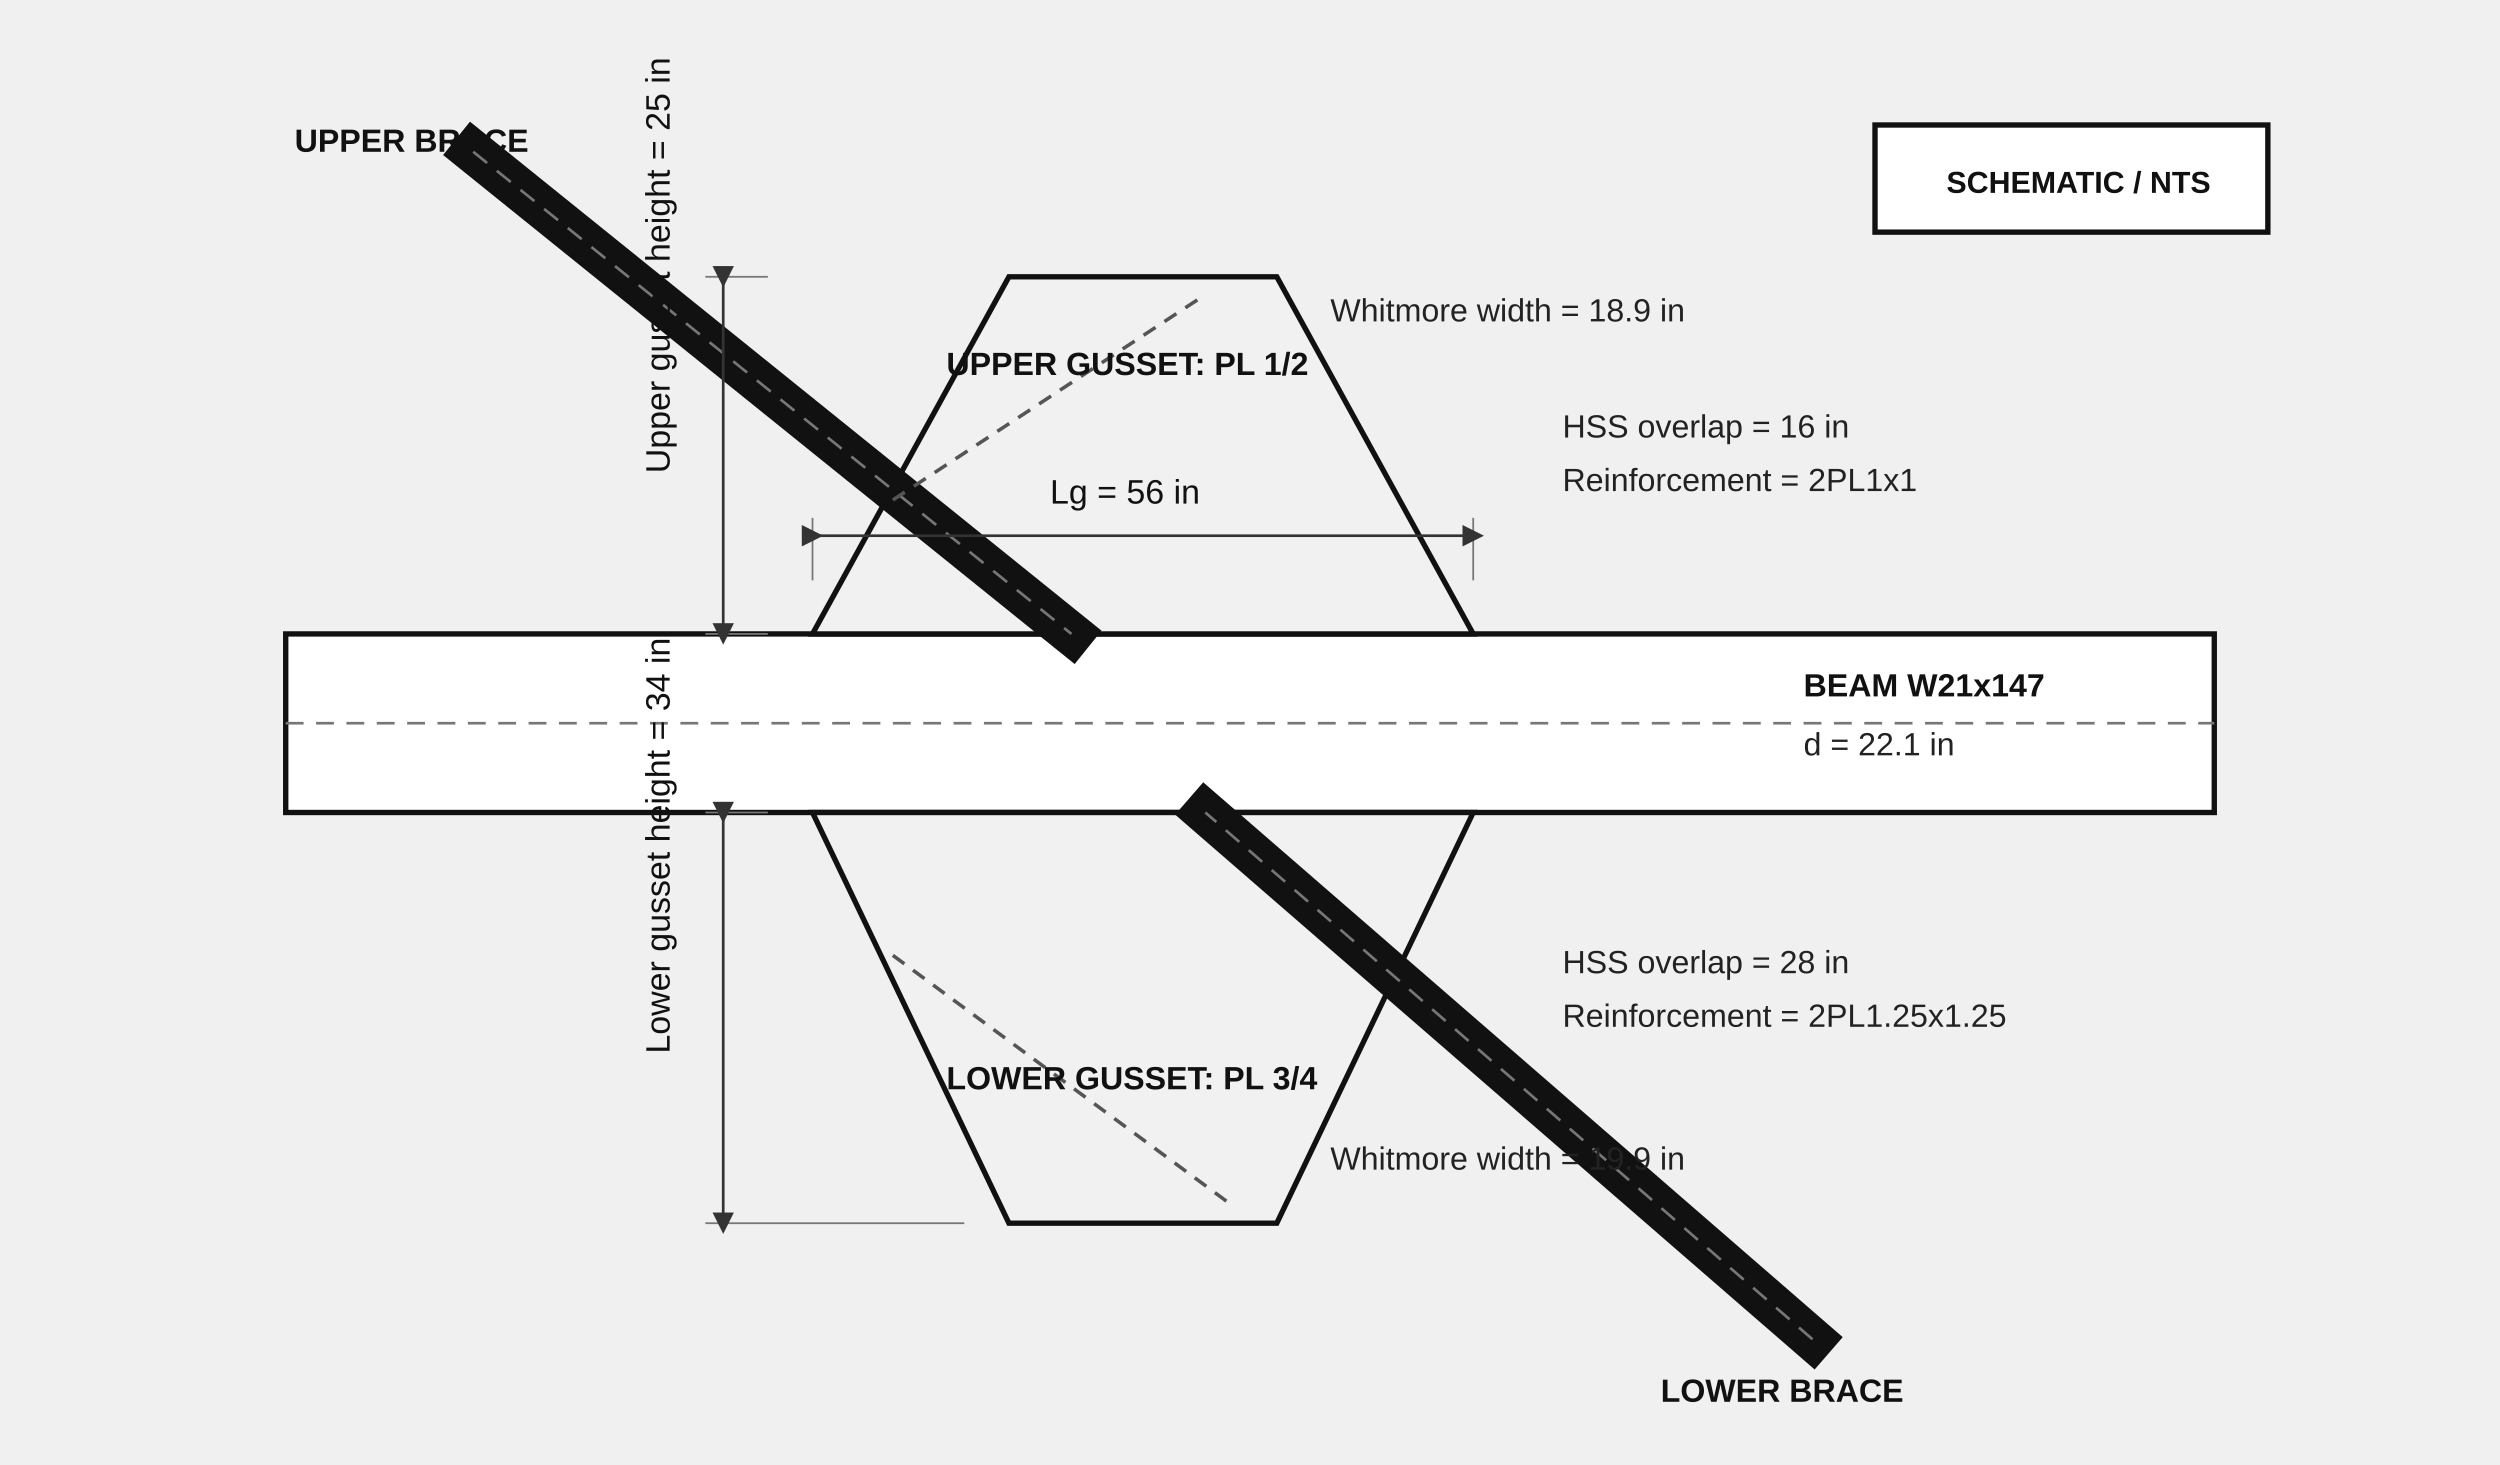
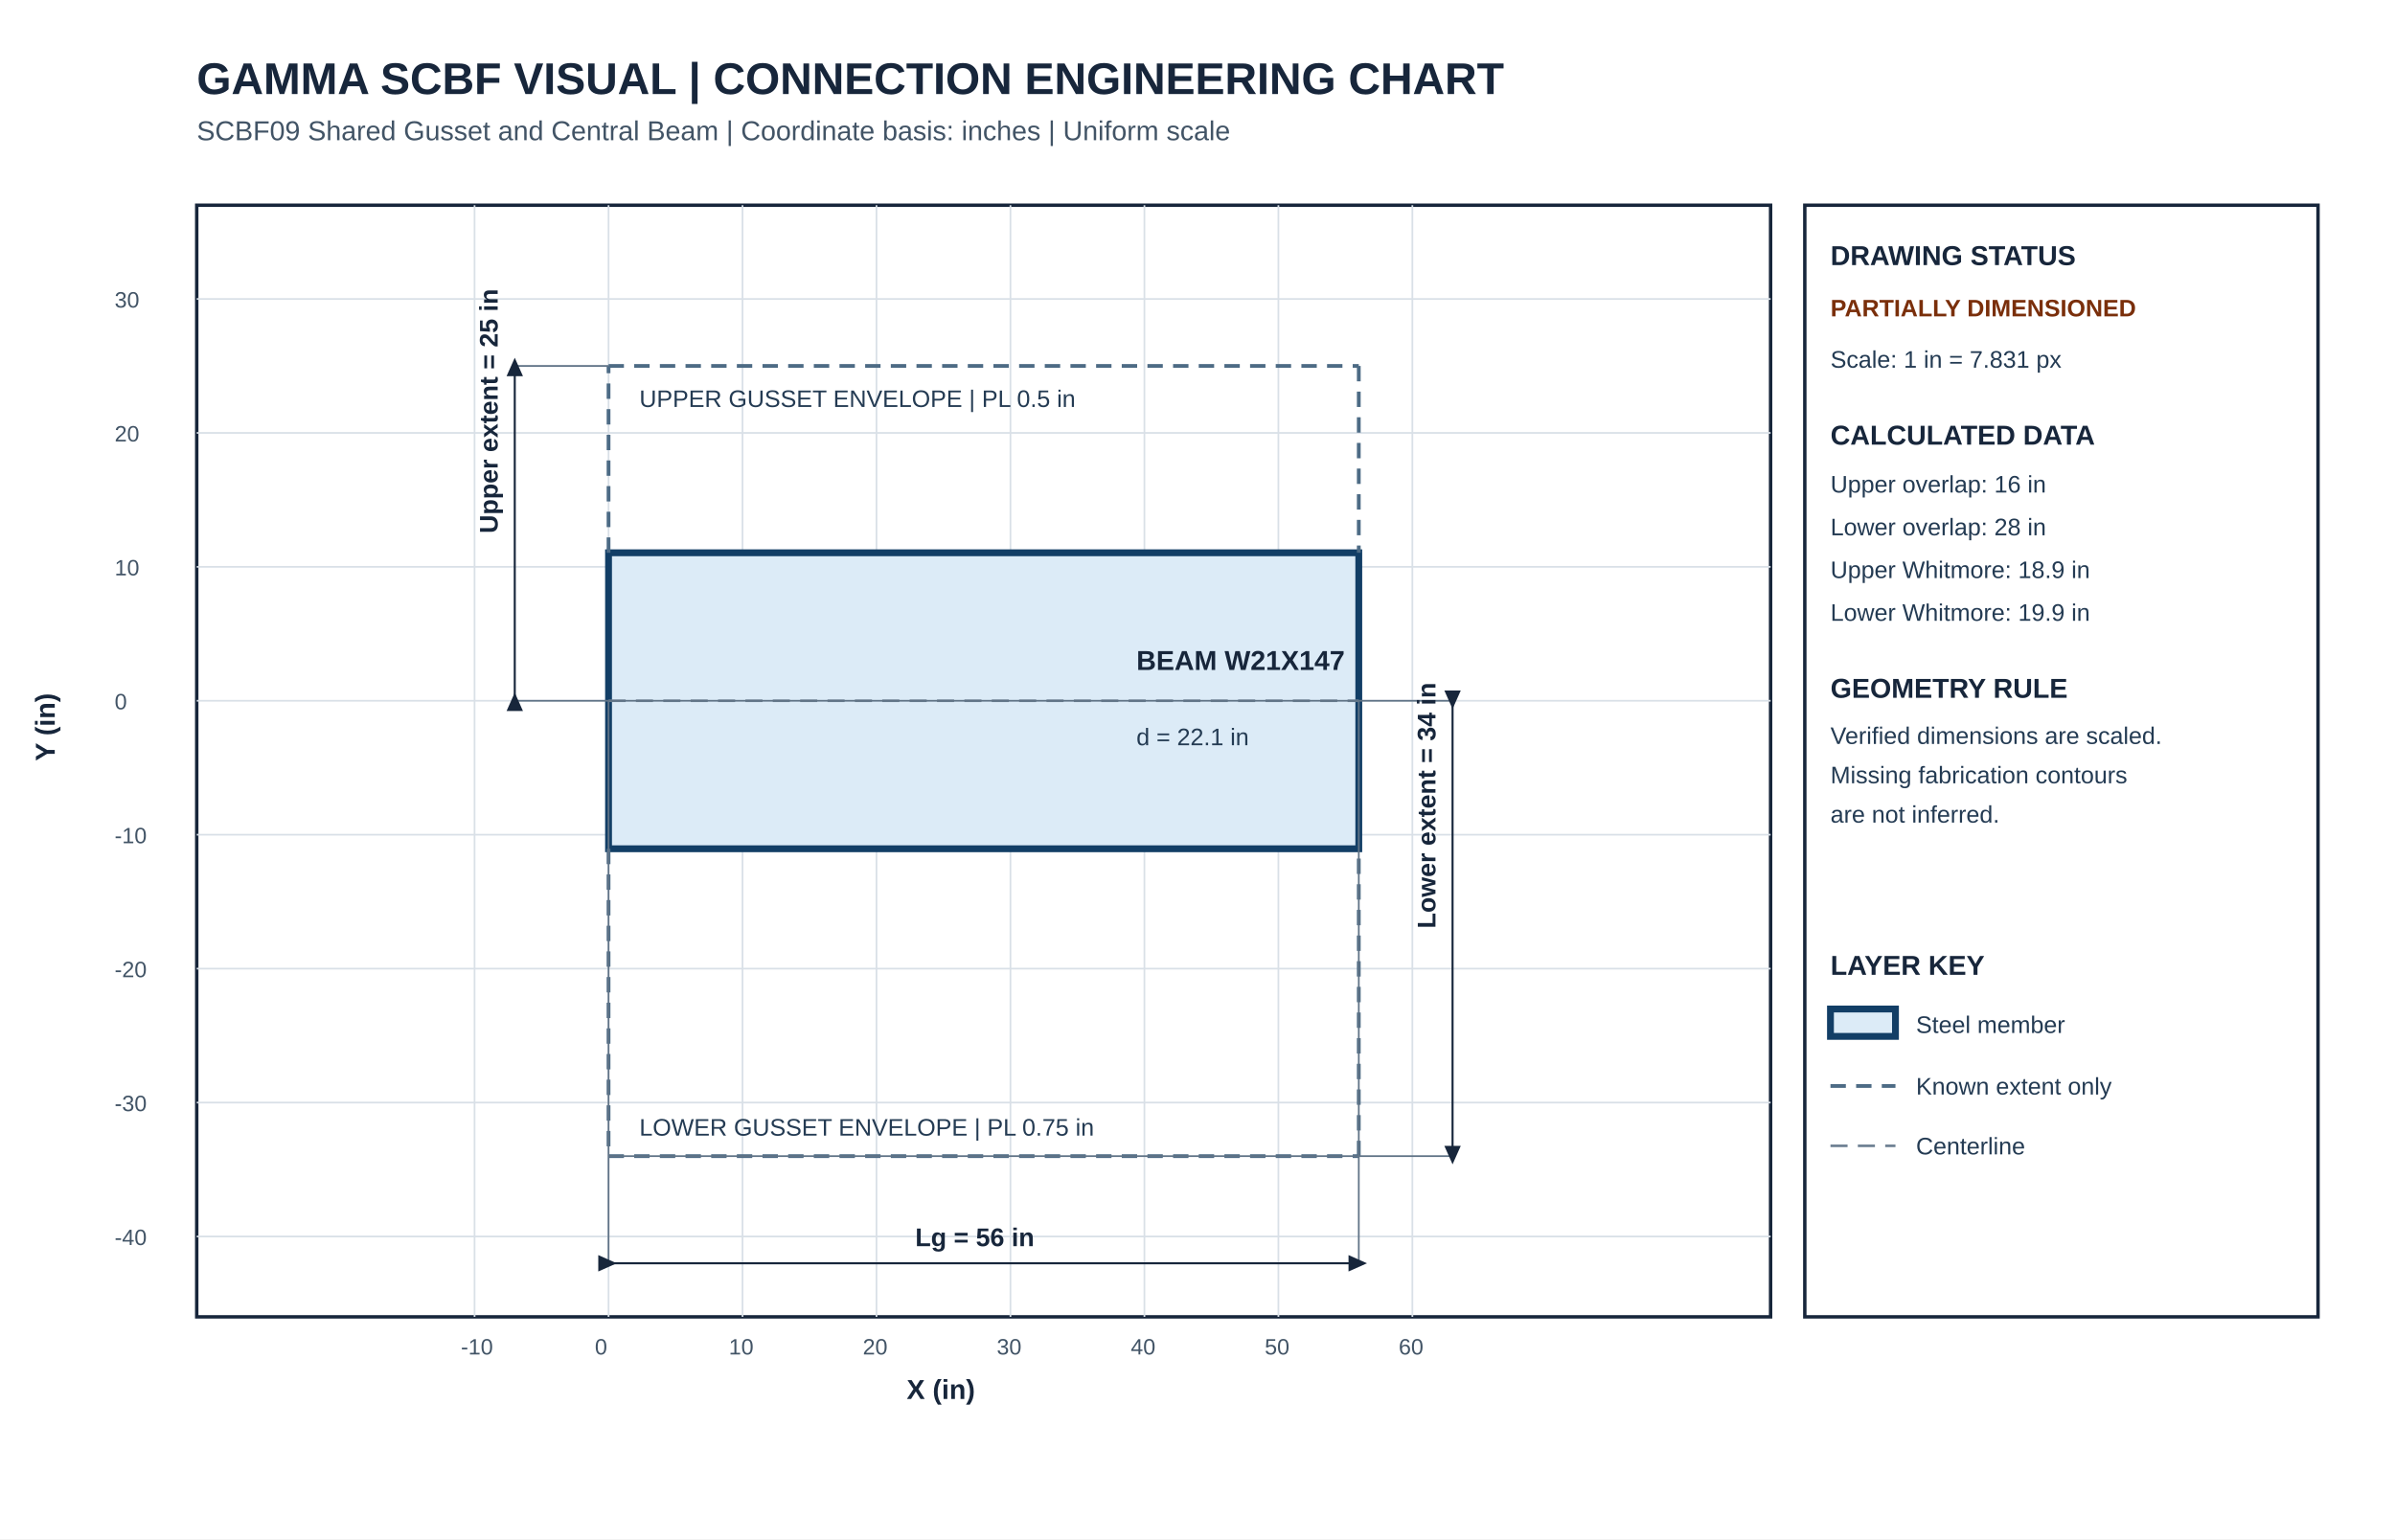
- <svg xmlns="http://www.w3.org/2000/svg" width="1400" height="820" viewBox="0 0 1400 820">
+ <svg xmlns="http://www.w3.org/2000/svg" width="1400" height="900" viewBox="0 0 1400 900">
  <defs>
-     <marker id="arrow" markerWidth="8" markerHeight="8" refX="4" refY="4" orient="auto">
-       <path d="M8,4 L0,0 L0,8 z" fill="#333" />
+     <marker id="arrow" markerWidth="9" markerHeight="9" refX="5" refY="4" orient="auto">
+       <path d="M9,4 L0,0 L0,8 z" fill="#17263b" />
    </marker>
-     <style>.outline{stroke:#111;stroke-width:3;fill:#fff}.member{stroke:#111;stroke-width:24;fill:none;stroke-linecap:square}.plate{stroke:#111;stroke-width:3;fill:#f1f1f1}.center{stroke:#777;stroke-width:1.5;stroke-dasharray:10 7;fill:none}.whitmore{stroke:#555;stroke-width:2;stroke-dasharray:8 6;fill:none}.dim{stroke:#333;stroke-width:1.5;fill:none;marker-start:url(#arrow);marker-end:url(#arrow)}.ext{stroke:#777;stroke-width:1}.small{font:18px Arial,sans-serif;fill:#222}.dimtxt{font:19px Arial,sans-serif;fill:#111}.tag{font:bold 18px Arial,sans-serif;fill:#111}.warn{font:bold 17px Arial,sans-serif;fill:#111}</style>
+     <pattern id="hatch" width="8" height="8" patternUnits="userSpaceOnUse" patternTransform="rotate(45)">
+       <line x1="0" y1="0" x2="0" y2="8" stroke="#b8c2cc" stroke-width="1" />
+     </pattern>
+     <style>.sheet{fill:#fff}.border{fill:none;stroke:#17263b;stroke-width:2}.grid{stroke:#d9e0e7;stroke-width:1}.member{stroke:#123e66;stroke-width:4;fill:#dcebf7}.envelope{stroke:#4d6b85;stroke-width:2.2;stroke-dasharray:9 6;fill:url(#hatch)}.center{stroke:#6c7f91;stroke-width:1.5;stroke-dasharray:10 6}.dim{stroke:#17263b;stroke-width:1.2;fill:none;marker-start:url(#arrow);marker-end:url(#arrow)}.ext{stroke:#607386;stroke-width:1}.title{font:bold 26px Arial,sans-serif;fill:#17263b}.subtitle{font:16px Arial,sans-serif;fill:#425466}.label{font:bold 16px Arial,sans-serif;fill:#17263b}.note{font:14px Arial,sans-serif;fill:#243b53}.tick{font:13px Arial,sans-serif;fill:#425466}.dimtxt{font:bold 15px Arial,sans-serif;fill:#17263b}.stamp{font:bold 14px Arial,sans-serif;fill:#7a2f0b}</style>
  </defs>
-   <rect x="160" y="355" width="1080" height="100" class="outline" />
-   <line x1="160" y1="405" x2="1240" y2="405" class="center" />
-   <text x="1010" y="390" class="tag">BEAM W21x147</text>
-   <text x="1010" y="423" class="small">d = 22.1 in</text>
-   <polygon points="455,355 565,155 715,155 825,355" class="plate" />
-   <polygon points="455,455 565,685 715,685 825,455" class="plate" />
-   <line x1="265" y1="85" x2="600" y2="355" class="member" />
-   <line x1="1015" y1="750" x2="675" y2="455" class="member" />
-   <line x1="265" y1="85" x2="600" y2="355" class="center" />
-   <line x1="1015" y1="750" x2="675" y2="455" class="center" />
-   <text x="165" y="85" class="tag">UPPER BRACE</text>
-   <text x="930" y="785" class="tag">LOWER BRACE</text>
-   <line x1="500" y1="280" x2="675" y2="165" class="whitmore" />
-   <line x1="500" y1="535" x2="690" y2="675" class="whitmore" />
-   <text x="745" y="180" class="small">Whitmore width = 18.9 in</text>
-   <text x="745" y="655" class="small">Whitmore width = 19.9 in</text>
-   <line x1="455" y1="325" x2="455" y2="290" class="ext" />
-   <line x1="825" y1="325" x2="825" y2="290" class="ext" />
-   <line x1="455" y1="300" x2="825" y2="300" class="dim" />
-   <text x="588" y="282" class="dimtxt">Lg = 56 in</text>
-   <line x1="430" y1="155" x2="395" y2="155" class="ext" />
-   <line x1="430" y1="355" x2="395" y2="355" class="ext" />
-   <line x1="405" y1="155" x2="405" y2="355" class="dim" />
-   <text x="375" y="265" transform="rotate(-90 375 265)" class="dimtxt">Upper gusset height = 25 in</text>
-   <line x1="430" y1="455" x2="395" y2="455" class="ext" />
-   <line x1="540" y1="685" x2="395" y2="685" class="ext" />
-   <line x1="405" y1="455" x2="405" y2="685" class="dim" />
-   <text x="375" y="590" transform="rotate(-90 375 590)" class="dimtxt">Lower gusset height = 34 in</text>
-   <text x="530" y="210" class="tag">UPPER GUSSET: PL 1/2</text>
-   <text x="530" y="610" class="tag">LOWER GUSSET: PL 3/4</text>
-   <text x="875" y="245" class="small">HSS overlap = 16 in</text>
-   <text x="875" y="275" class="small">Reinforcement = 2PL1x1</text>
-   <text x="875" y="545" class="small">HSS overlap = 28 in</text>
-   <text x="875" y="575" class="small">Reinforcement = 2PL1.25x1.25</text>
-   <rect x="1050" y="70" width="220" height="60" class="outline" />
-   <text x="1090" y="108" class="warn">SCHEMATIC / NTS</text>
+   <rect x="0" y="0" width="1400" height="900" class="sheet" />
+   <text x="115" y="55" class="title">GAMMA SCBF VISUAL | CONNECTION ENGINEERING CHART</text>
+   <text x="115" y="82" class="subtitle">SCBF09 Shared Gusset and Central Beam | Coordinate basis: inches | Uniform scale</text>
+   <rect x="115" y="120" width="920" height="650" class="border" />
+   <line x1="277.41" y1="120" x2="277.41" y2="770" class="grid" />
+   <text x="269.41" y="792" class="tick">-10</text>
+   <line x1="355.723" y1="120" x2="355.723" y2="770" class="grid" />
+   <text x="347.723" y="792" class="tick">0</text>
+   <line x1="434.036" y1="120" x2="434.036" y2="770" class="grid" />
+   <text x="426.036" y="792" class="tick">10</text>
+   <line x1="512.349" y1="120" x2="512.349" y2="770" class="grid" />
+   <text x="504.349" y="792" class="tick">20</text>
+   <line x1="590.663" y1="120" x2="590.663" y2="770" class="grid" />
+   <text x="582.663" y="792" class="tick">30</text>
+   <line x1="668.976" y1="120" x2="668.976" y2="770" class="grid" />
+   <text x="660.976" y="792" class="tick">40</text>
+   <line x1="747.289" y1="120" x2="747.289" y2="770" class="grid" />
+   <text x="739.289" y="792" class="tick">50</text>
+   <line x1="825.602" y1="120" x2="825.602" y2="770" class="grid" />
+   <text x="817.602" y="792" class="tick">60</text>
+   <line x1="115" y1="723.012" x2="1035" y2="723.012" class="grid" />
+   <text x="67" y="728.012" class="tick">-40</text>
+   <line x1="115" y1="644.699" x2="1035" y2="644.699" class="grid" />
+   <text x="67" y="649.699" class="tick">-30</text>
+   <line x1="115" y1="566.386" x2="1035" y2="566.386" class="grid" />
+   <text x="67" y="571.386" class="tick">-20</text>
+   <line x1="115" y1="488.072" x2="1035" y2="488.072" class="grid" />
+   <text x="67" y="493.072" class="tick">-10</text>
+   <line x1="115" y1="409.759" x2="1035" y2="409.759" class="grid" />
+   <text x="67" y="414.759" class="tick">0</text>
+   <line x1="115" y1="331.446" x2="1035" y2="331.446" class="grid" />
+   <text x="67" y="336.446" class="tick">10</text>
+   <line x1="115" y1="253.133" x2="1035" y2="253.133" class="grid" />
+   <text x="67" y="258.133" class="tick">20</text>
+   <line x1="115" y1="174.819" x2="1035" y2="174.819" class="grid" />
+   <text x="67" y="179.819" class="tick">30</text>
+   <text x="530" y="818" class="label">X (in)</text>
+   <text x="32" y="445" transform="rotate(-90 32 445)" class="label">Y (in)</text>
+   <rect x="355.723" y="323.223" width="438.554" height="173.072" class="member" />
+   <line x1="355.723" y1="323.223" x2="355.723" y2="213.976" class="envelope" />
+   <line x1="355.723" y1="213.976" x2="794.277" y2="213.976" class="envelope" />
+   <line x1="794.277" y1="213.976" x2="794.277" y2="323.223" class="envelope" />
+   <line x1="355.723" y1="496.295" x2="355.723" y2="676.024" class="envelope" />
+   <line x1="355.723" y1="676.024" x2="794.277" y2="676.024" class="envelope" />
+   <line x1="794.277" y1="676.024" x2="794.277" y2="496.295" class="envelope" />
+   <line x1="355.723" y1="409.759" x2="794.277" y2="409.759" class="center" />
+   <text x="664.277" y="391.759" class="label">BEAM W21X147</text>
+   <text x="664.277" y="435.759" class="note">d = 22.1 in</text>
+   <text x="373.723" y="237.976" class="note">UPPER GUSSET ENVELOPE | PL 0.5 in</text>
+   <text x="373.723" y="664.024" class="note">LOWER GUSSET ENVELOPE | PL 0.75 in</text>
+   <line x1="355.723" y1="409.759" x2="355.723" y2="738.675" class="ext" />
+   <line x1="794.277" y1="409.759" x2="794.277" y2="738.675" class="ext" />
+   <line x1="355.723" y1="738.675" x2="794.277" y2="738.675" class="dim" />
+   <text x="535" y="728.675" class="dimtxt">Lg = 56 in</text>
+   <line x1="355.723" y1="409.759" x2="300.904" y2="409.759" class="ext" />
+   <line x1="355.723" y1="213.976" x2="300.904" y2="213.976" class="ext" />
+   <line x1="300.904" y1="409.759" x2="300.904" y2="213.976" class="dim" />
+   <text x="290.904" y="311.867" transform="rotate(-90 290.904 311.867)" class="dimtxt">Upper extent = 25 in</text>
+   <line x1="355.723" y1="409.759" x2="849.096" y2="409.759" class="ext" />
+   <line x1="355.723" y1="676.024" x2="849.096" y2="676.024" class="ext" />
+   <line x1="849.096" y1="409.759" x2="849.096" y2="676.024" class="dim" />
+   <text x="839.096" y="542.892" transform="rotate(-90 839.096 542.892)" class="dimtxt">Lower extent = 34 in</text>
+   <rect x="1055" y="120" width="300" height="650" class="border" />
+   <text x="1070" y="155" class="label">DRAWING STATUS</text>
+   <text x="1070" y="185" class="stamp">PARTIALLY DIMENSIONED</text>
+   <text x="1070" y="215" class="note">Scale: 1 in = 7.831 px</text>
+   <text x="1070" y="260" class="label">CALCULATED DATA</text>
+   <text x="1070" y="288" class="note">Upper overlap: 16 in</text>
+   <text x="1070" y="313" class="note">Lower overlap: 28 in</text>
+   <text x="1070" y="338" class="note">Upper Whitmore: 18.9 in</text>
+   <text x="1070" y="363" class="note">Lower Whitmore: 19.9 in</text>
+   <text x="1070" y="408" class="label">GEOMETRY RULE</text>
+   <text x="1070" y="435" class="note">Verified dimensions are scaled.</text>
+   <text x="1070" y="458" class="note">Missing fabrication contours</text>
+   <text x="1070" y="481" class="note">are not inferred.</text>
+   <text x="1070" y="570" class="label">LAYER KEY</text>
+   <rect x="1070" y="590" width="38" height="16" class="member" />
+   <text x="1120" y="604" class="note">Steel member</text>
+   <line x1="1070" y1="635" x2="1108" y2="635" class="envelope" />
+   <text x="1120" y="640" class="note">Known extent only</text>
+   <line x1="1070" y1="670" x2="1108" y2="670" class="center" />
+   <text x="1120" y="675" class="note">Centerline</text>
</svg>
